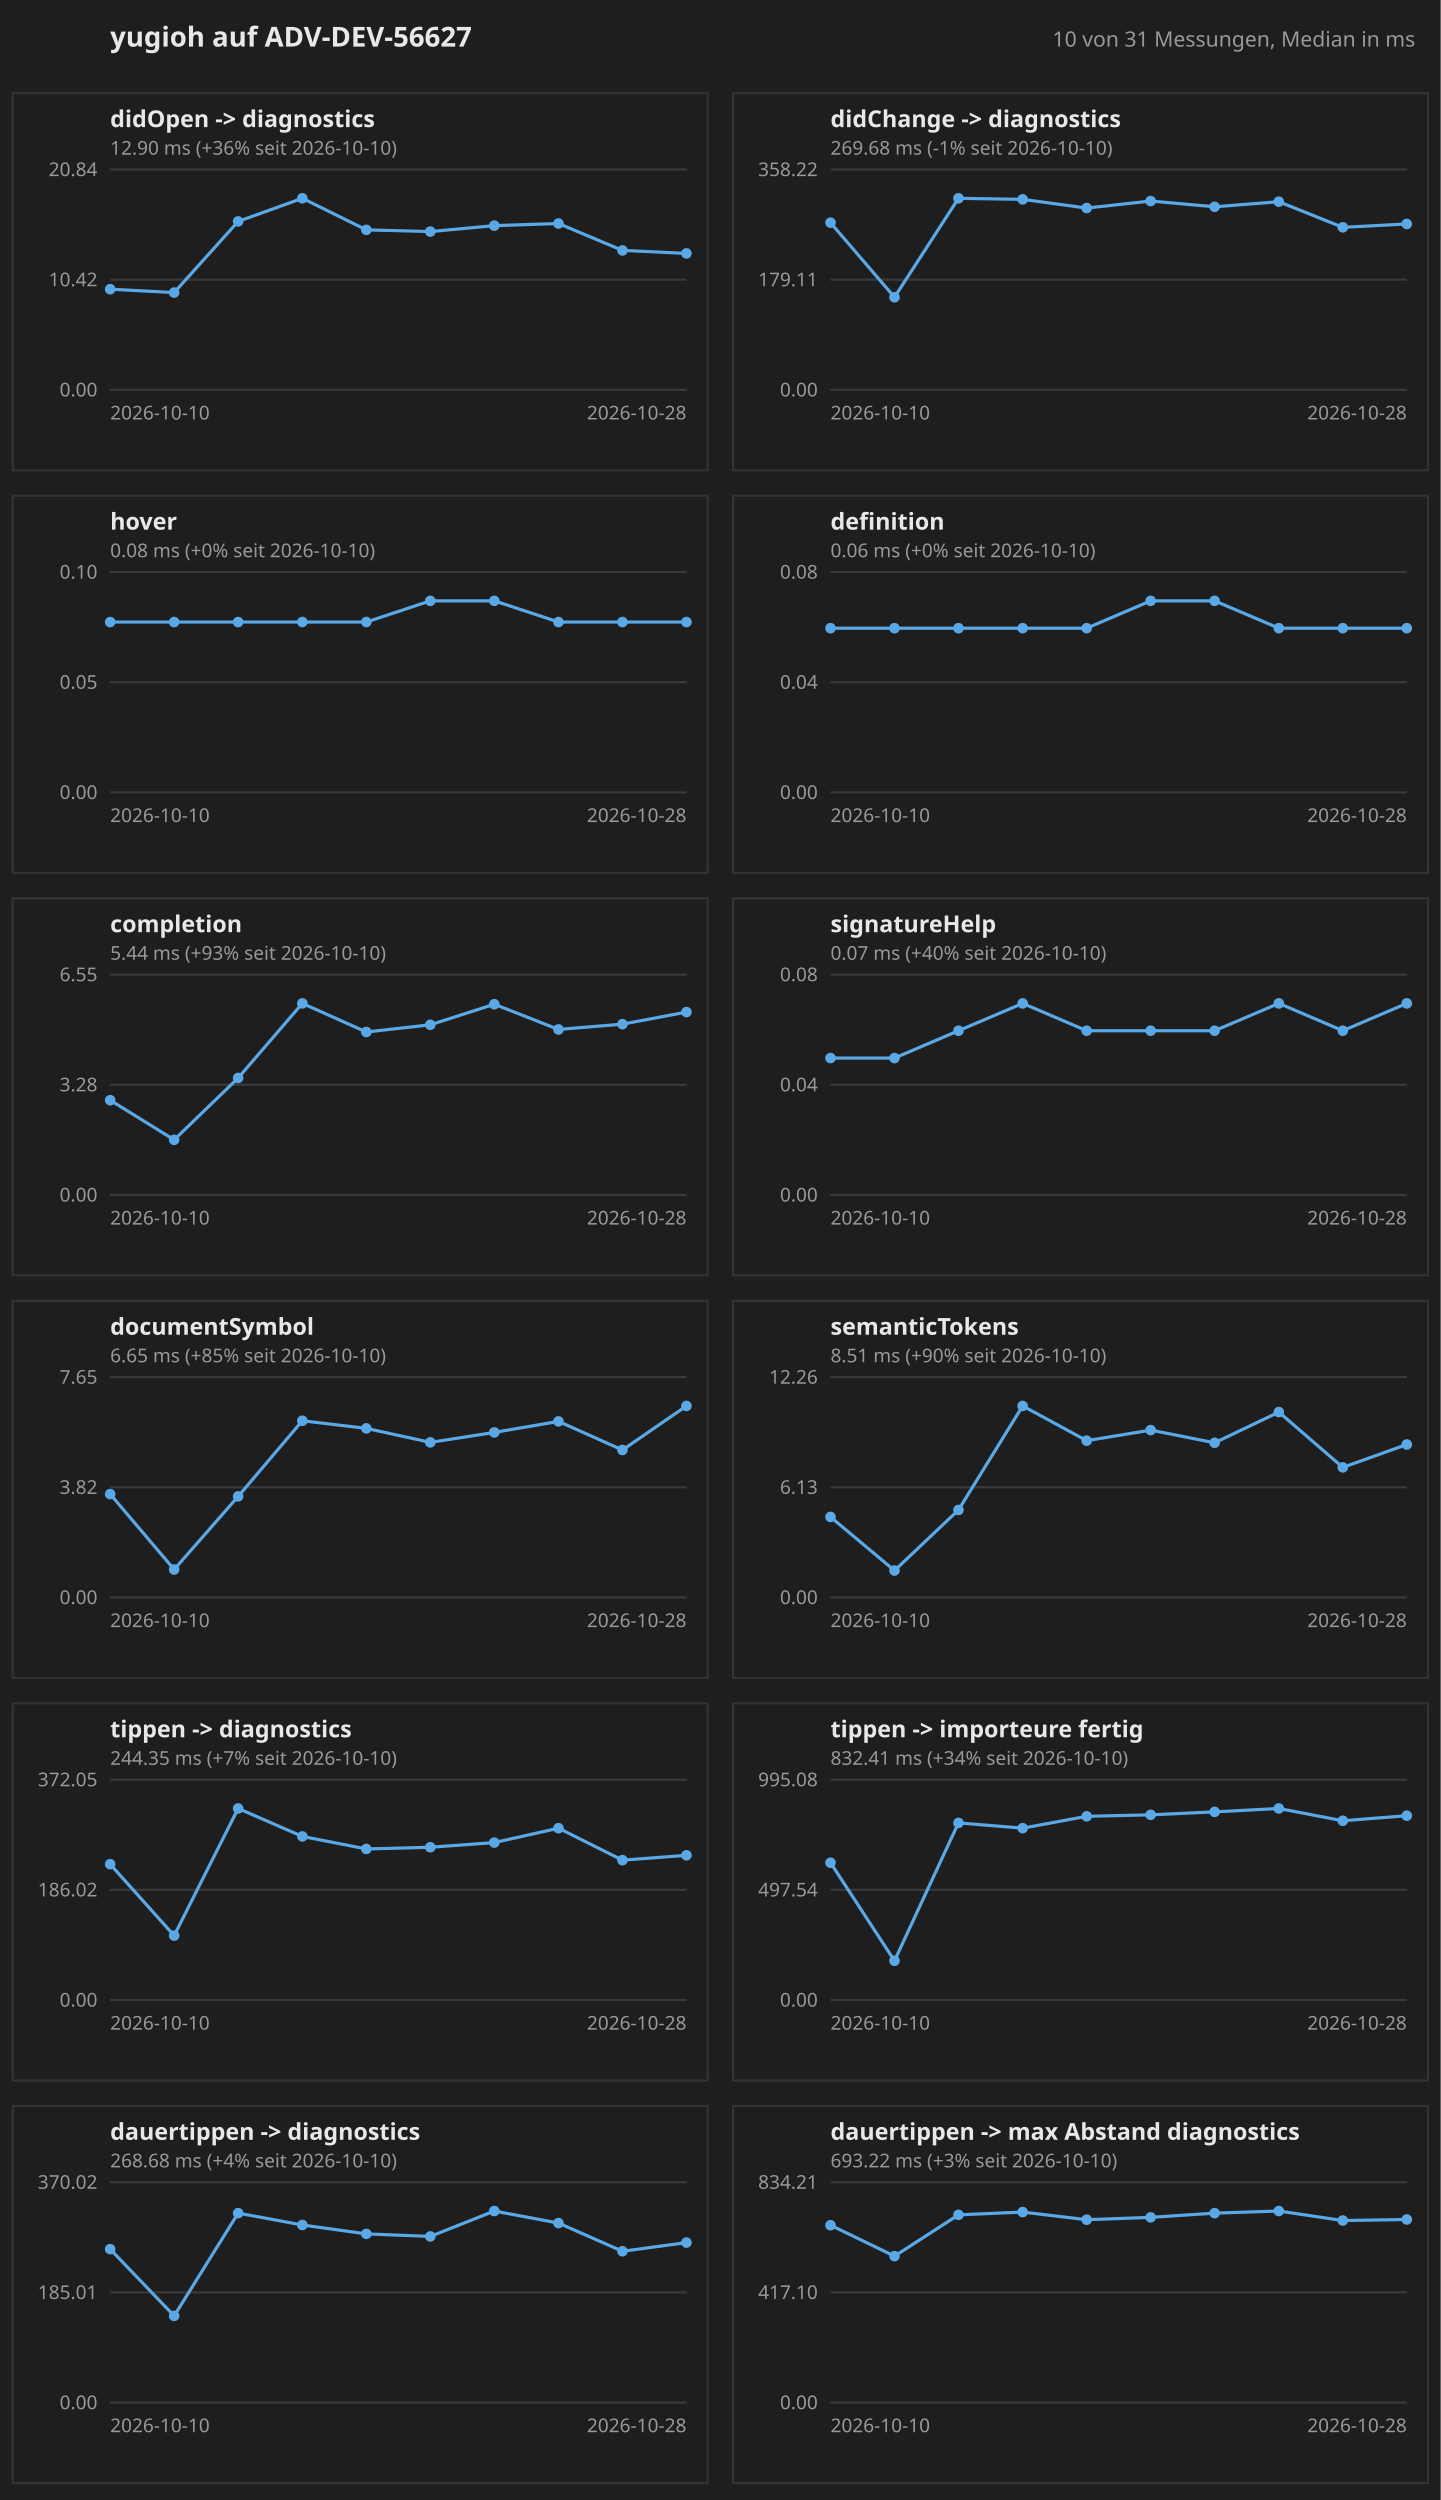
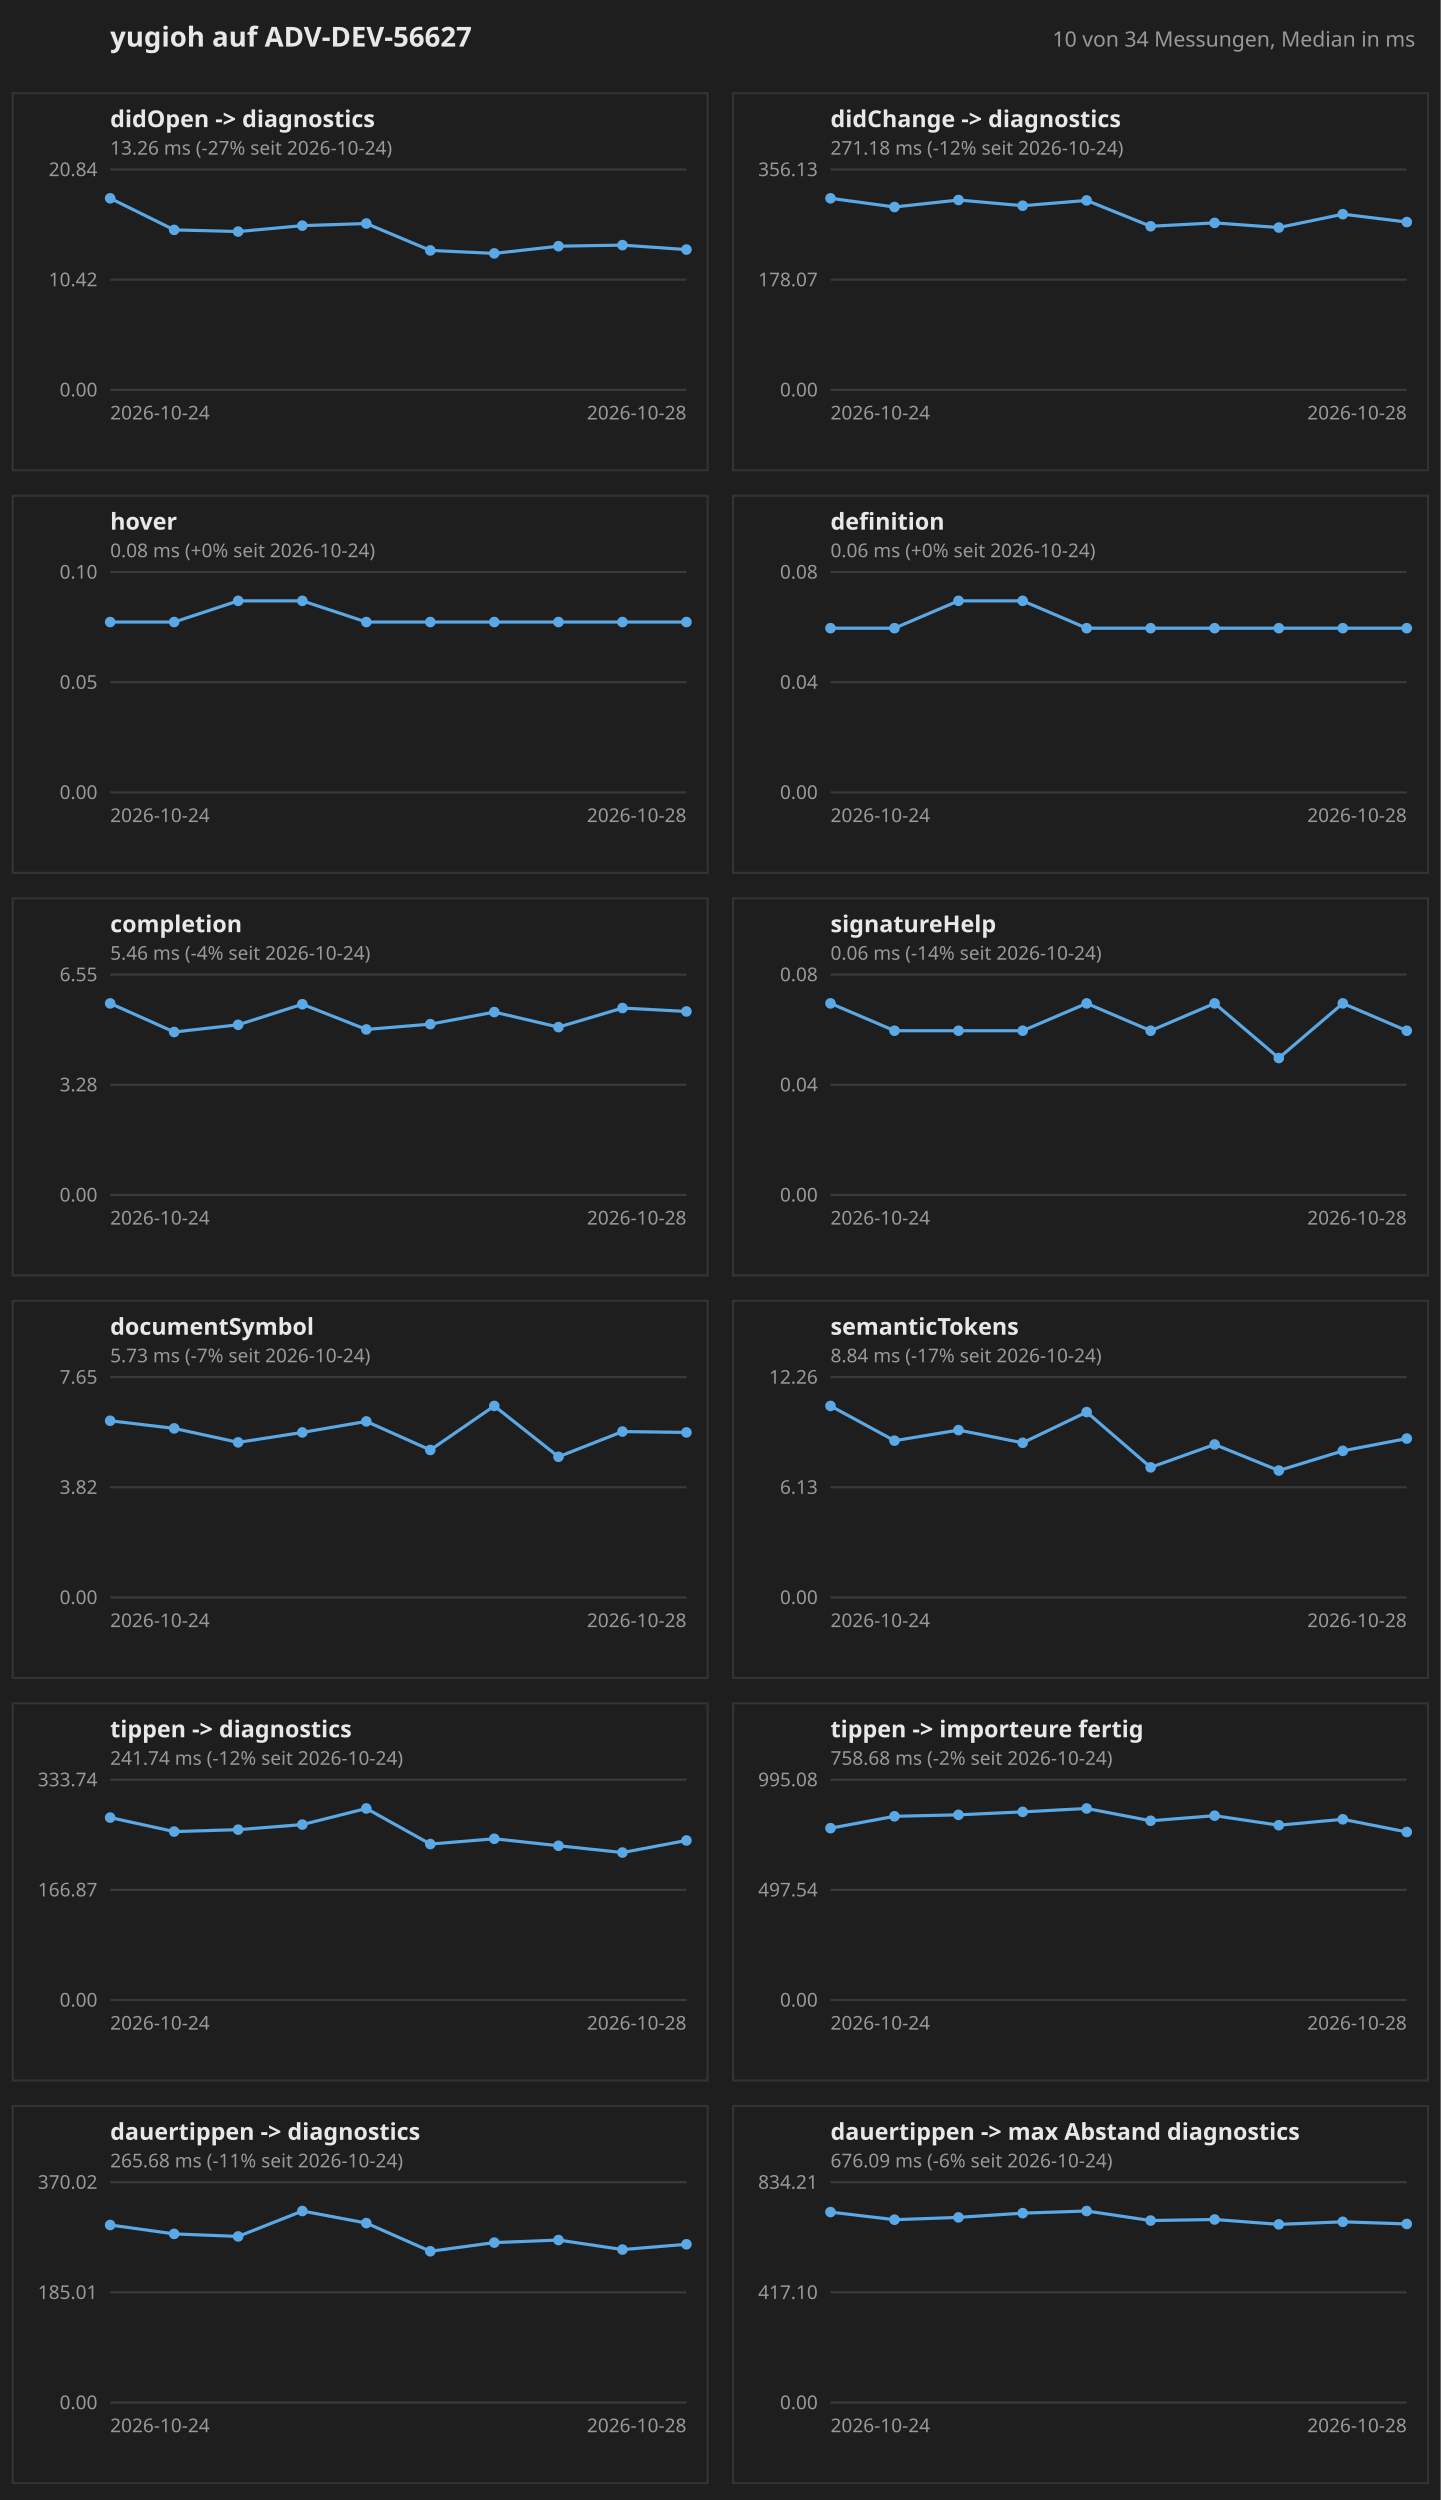
<svg xmlns="http://www.w3.org/2000/svg" width="680" height="1180" font-family="sans-serif">
  <rect width="680" height="1180" fill="#1e1e1e" />
  <text x="52" y="22" font-size="13" font-weight="bold" fill="#e8e8e8">yugioh auf ADV-DEV-56627</text>
-   <text x="668" y="22" text-anchor="end" font-size="10" fill="#999">10 von 31 Messungen, Median in ms</text>
+   <text x="668" y="22" text-anchor="end" font-size="10" fill="#999">10 von 34 Messungen, Median in ms</text>
  <g transform="translate(0 40)">
    <rect x="6" y="4" width="328" height="178" fill="none" stroke="#333" />
    <text x="52" y="20" font-size="11" font-weight="bold" fill="#e8e8e8">didOpen -&gt; diagnostics</text>
-     <text x="52" y="33" font-size="9" fill="#999">12.90 ms (+36% seit 2026-10-10)</text>
+     <text x="52" y="33" font-size="9" fill="#999">13.26 ms (-27% seit 2026-10-24)</text>
    <line x1="52" y1="144.0" x2="324" y2="144.0" stroke="#3a3a3a" />
    <text x="46" y="144.0" text-anchor="end" dominant-baseline="middle" font-size="9" fill="#999">0.00</text>
    <line x1="52" y1="92.0" x2="324" y2="92.0" stroke="#3a3a3a" />
    <text x="46" y="92.0" text-anchor="end" dominant-baseline="middle" font-size="9" fill="#999">10.42</text>
    <line x1="52" y1="40.0" x2="324" y2="40.0" stroke="#3a3a3a" />
    <text x="46" y="40.0" text-anchor="end" dominant-baseline="middle" font-size="9" fill="#999">20.84</text>
-     <text x="52" y="158" font-size="9" fill="#999">2026-10-10</text>
-     <text x="324" y="158" text-anchor="end" font-size="9" fill="#999">2026-10-28</text>
-     <polyline fill="none" stroke="#5aa9e6" stroke-width="1.5" points="52.0,96.5 82.2,98.1 112.4,64.5 142.7,53.6 172.9,68.5 203.1,69.3 233.3,66.5 263.6,65.5 293.8,78.2 324.0,79.6" />
-     <circle cx="52.0" cy="96.5" r="2.5" fill="#5aa9e6" />
-     <circle cx="82.2" cy="98.1" r="2.5" fill="#5aa9e6" />
-     <circle cx="112.4" cy="64.5" r="2.5" fill="#5aa9e6" />
-     <circle cx="142.7" cy="53.6" r="2.5" fill="#5aa9e6" />
-     <circle cx="172.9" cy="68.5" r="2.5" fill="#5aa9e6" />
-     <circle cx="203.1" cy="69.3" r="2.5" fill="#5aa9e6" />
-     <circle cx="233.3" cy="66.5" r="2.5" fill="#5aa9e6" />
-     <circle cx="263.6" cy="65.5" r="2.5" fill="#5aa9e6" />
-     <circle cx="293.8" cy="78.2" r="2.5" fill="#5aa9e6" />
-     <circle cx="324.0" cy="79.6" r="2.5" fill="#5aa9e6" />
+     <text x="52" y="158" font-size="9" fill="#999">2026-10-24</text>
+     <text x="324" y="158" text-anchor="end" font-size="9" fill="#999">2026-10-28</text>
+     <polyline fill="none" stroke="#5aa9e6" stroke-width="1.5" points="52.0,53.6 82.2,68.5 112.4,69.3 142.7,66.5 172.9,65.5 203.1,78.2 233.3,79.6 263.6,76.2 293.8,75.7 324.0,77.8" />
+     <circle cx="52.0" cy="53.6" r="2.5" fill="#5aa9e6" />
+     <circle cx="82.2" cy="68.5" r="2.5" fill="#5aa9e6" />
+     <circle cx="112.4" cy="69.3" r="2.5" fill="#5aa9e6" />
+     <circle cx="142.7" cy="66.5" r="2.5" fill="#5aa9e6" />
+     <circle cx="172.9" cy="65.5" r="2.5" fill="#5aa9e6" />
+     <circle cx="203.1" cy="78.2" r="2.5" fill="#5aa9e6" />
+     <circle cx="233.3" cy="79.6" r="2.5" fill="#5aa9e6" />
+     <circle cx="263.6" cy="76.2" r="2.5" fill="#5aa9e6" />
+     <circle cx="293.8" cy="75.7" r="2.5" fill="#5aa9e6" />
+     <circle cx="324.0" cy="77.8" r="2.5" fill="#5aa9e6" />
  </g>
  <g transform="translate(340 40)">
    <rect x="6" y="4" width="328" height="178" fill="none" stroke="#333" />
    <text x="52" y="20" font-size="11" font-weight="bold" fill="#e8e8e8">didChange -&gt; diagnostics</text>
-     <text x="52" y="33" font-size="9" fill="#999">269.68 ms (-1% seit 2026-10-10)</text>
-     <line x1="52" y1="144.0" x2="324" y2="144.0" stroke="#3a3a3a" />
-     <text x="46" y="144.0" text-anchor="end" dominant-baseline="middle" font-size="9" fill="#999">0.00</text>
-     <line x1="52" y1="92.0" x2="324" y2="92.0" stroke="#3a3a3a" />
-     <text x="46" y="92.0" text-anchor="end" dominant-baseline="middle" font-size="9" fill="#999">179.11</text>
-     <line x1="52" y1="40.0" x2="324" y2="40.0" stroke="#3a3a3a" />
-     <text x="46" y="40.0" text-anchor="end" dominant-baseline="middle" font-size="9" fill="#999">358.22</text>
-     <text x="52" y="158" font-size="9" fill="#999">2026-10-10</text>
-     <text x="324" y="158" text-anchor="end" font-size="9" fill="#999">2026-10-28</text>
-     <polyline fill="none" stroke="#5aa9e6" stroke-width="1.5" points="52.0,65.1 82.2,100.3 112.4,53.6 142.7,54.1 172.9,58.2 203.1,54.9 233.3,57.6 263.6,55.2 293.8,67.3 324.0,65.7" />
-     <circle cx="52.0" cy="65.1" r="2.5" fill="#5aa9e6" />
-     <circle cx="82.2" cy="100.3" r="2.5" fill="#5aa9e6" />
-     <circle cx="112.4" cy="53.6" r="2.5" fill="#5aa9e6" />
-     <circle cx="142.7" cy="54.1" r="2.5" fill="#5aa9e6" />
-     <circle cx="172.9" cy="58.2" r="2.5" fill="#5aa9e6" />
-     <circle cx="203.1" cy="54.9" r="2.5" fill="#5aa9e6" />
-     <circle cx="233.3" cy="57.6" r="2.5" fill="#5aa9e6" />
-     <circle cx="263.6" cy="55.2" r="2.5" fill="#5aa9e6" />
-     <circle cx="293.8" cy="67.3" r="2.5" fill="#5aa9e6" />
-     <circle cx="324.0" cy="65.7" r="2.5" fill="#5aa9e6" />
+     <text x="52" y="33" font-size="9" fill="#999">271.18 ms (-12% seit 2026-10-24)</text>
+     <line x1="52" y1="144.0" x2="324" y2="144.0" stroke="#3a3a3a" />
+     <text x="46" y="144.0" text-anchor="end" dominant-baseline="middle" font-size="9" fill="#999">0.00</text>
+     <line x1="52" y1="92.0" x2="324" y2="92.0" stroke="#3a3a3a" />
+     <text x="46" y="92.0" text-anchor="end" dominant-baseline="middle" font-size="9" fill="#999">178.07</text>
+     <line x1="52" y1="40.0" x2="324" y2="40.0" stroke="#3a3a3a" />
+     <text x="46" y="40.0" text-anchor="end" dominant-baseline="middle" font-size="9" fill="#999">356.13</text>
+     <text x="52" y="158" font-size="9" fill="#999">2026-10-24</text>
+     <text x="324" y="158" text-anchor="end" font-size="9" fill="#999">2026-10-28</text>
+     <polyline fill="none" stroke="#5aa9e6" stroke-width="1.5" points="52.0,53.6 82.2,57.7 112.4,54.4 142.7,57.1 172.9,54.6 203.1,66.8 233.3,65.2 263.6,67.4 293.8,61.1 324.0,64.8" />
+     <circle cx="52.0" cy="53.6" r="2.5" fill="#5aa9e6" />
+     <circle cx="82.2" cy="57.7" r="2.5" fill="#5aa9e6" />
+     <circle cx="112.4" cy="54.4" r="2.5" fill="#5aa9e6" />
+     <circle cx="142.7" cy="57.1" r="2.5" fill="#5aa9e6" />
+     <circle cx="172.9" cy="54.6" r="2.5" fill="#5aa9e6" />
+     <circle cx="203.1" cy="66.8" r="2.5" fill="#5aa9e6" />
+     <circle cx="233.3" cy="65.2" r="2.5" fill="#5aa9e6" />
+     <circle cx="263.6" cy="67.4" r="2.5" fill="#5aa9e6" />
+     <circle cx="293.8" cy="61.1" r="2.5" fill="#5aa9e6" />
+     <circle cx="324.0" cy="64.8" r="2.5" fill="#5aa9e6" />
  </g>
  <g transform="translate(0 230)">
    <rect x="6" y="4" width="328" height="178" fill="none" stroke="#333" />
    <text x="52" y="20" font-size="11" font-weight="bold" fill="#e8e8e8">hover</text>
-     <text x="52" y="33" font-size="9" fill="#999">0.08 ms (+0% seit 2026-10-10)</text>
+     <text x="52" y="33" font-size="9" fill="#999">0.08 ms (+0% seit 2026-10-24)</text>
    <line x1="52" y1="144.0" x2="324" y2="144.0" stroke="#3a3a3a" />
    <text x="46" y="144.0" text-anchor="end" dominant-baseline="middle" font-size="9" fill="#999">0.00</text>
    <line x1="52" y1="92.0" x2="324" y2="92.0" stroke="#3a3a3a" />
    <text x="46" y="92.0" text-anchor="end" dominant-baseline="middle" font-size="9" fill="#999">0.05</text>
    <line x1="52" y1="40.0" x2="324" y2="40.0" stroke="#3a3a3a" />
    <text x="46" y="40.0" text-anchor="end" dominant-baseline="middle" font-size="9" fill="#999">0.10</text>
-     <text x="52" y="158" font-size="9" fill="#999">2026-10-10</text>
-     <text x="324" y="158" text-anchor="end" font-size="9" fill="#999">2026-10-28</text>
-     <polyline fill="none" stroke="#5aa9e6" stroke-width="1.5" points="52.0,63.6 82.2,63.6 112.4,63.6 142.7,63.6 172.9,63.6 203.1,53.6 233.3,53.6 263.6,63.6 293.8,63.6 324.0,63.6" />
+     <text x="52" y="158" font-size="9" fill="#999">2026-10-24</text>
+     <text x="324" y="158" text-anchor="end" font-size="9" fill="#999">2026-10-28</text>
+     <polyline fill="none" stroke="#5aa9e6" stroke-width="1.5" points="52.0,63.6 82.2,63.6 112.4,53.6 142.7,53.6 172.9,63.6 203.1,63.6 233.3,63.6 263.6,63.6 293.8,63.6 324.0,63.6" />
    <circle cx="52.0" cy="63.6" r="2.5" fill="#5aa9e6" />
    <circle cx="82.2" cy="63.6" r="2.5" fill="#5aa9e6" />
-     <circle cx="112.4" cy="63.6" r="2.5" fill="#5aa9e6" />
-     <circle cx="142.7" cy="63.6" r="2.5" fill="#5aa9e6" />
+     <circle cx="112.4" cy="53.6" r="2.5" fill="#5aa9e6" />
+     <circle cx="142.7" cy="53.6" r="2.5" fill="#5aa9e6" />
    <circle cx="172.9" cy="63.6" r="2.5" fill="#5aa9e6" />
-     <circle cx="203.1" cy="53.6" r="2.5" fill="#5aa9e6" />
-     <circle cx="233.3" cy="53.6" r="2.5" fill="#5aa9e6" />
+     <circle cx="203.1" cy="63.6" r="2.5" fill="#5aa9e6" />
+     <circle cx="233.3" cy="63.6" r="2.5" fill="#5aa9e6" />
    <circle cx="263.6" cy="63.6" r="2.5" fill="#5aa9e6" />
    <circle cx="293.8" cy="63.6" r="2.5" fill="#5aa9e6" />
    <circle cx="324.0" cy="63.6" r="2.5" fill="#5aa9e6" />
  </g>
  <g transform="translate(340 230)">
    <rect x="6" y="4" width="328" height="178" fill="none" stroke="#333" />
    <text x="52" y="20" font-size="11" font-weight="bold" fill="#e8e8e8">definition</text>
-     <text x="52" y="33" font-size="9" fill="#999">0.06 ms (+0% seit 2026-10-10)</text>
+     <text x="52" y="33" font-size="9" fill="#999">0.06 ms (+0% seit 2026-10-24)</text>
    <line x1="52" y1="144.0" x2="324" y2="144.0" stroke="#3a3a3a" />
    <text x="46" y="144.0" text-anchor="end" dominant-baseline="middle" font-size="9" fill="#999">0.00</text>
    <line x1="52" y1="92.0" x2="324" y2="92.0" stroke="#3a3a3a" />
    <text x="46" y="92.0" text-anchor="end" dominant-baseline="middle" font-size="9" fill="#999">0.04</text>
    <line x1="52" y1="40.0" x2="324" y2="40.0" stroke="#3a3a3a" />
    <text x="46" y="40.0" text-anchor="end" dominant-baseline="middle" font-size="9" fill="#999">0.08</text>
-     <text x="52" y="158" font-size="9" fill="#999">2026-10-10</text>
-     <text x="324" y="158" text-anchor="end" font-size="9" fill="#999">2026-10-28</text>
-     <polyline fill="none" stroke="#5aa9e6" stroke-width="1.5" points="52.0,66.5 82.2,66.5 112.4,66.5 142.7,66.5 172.9,66.5 203.1,53.6 233.3,53.6 263.6,66.5 293.8,66.5 324.0,66.5" />
+     <text x="52" y="158" font-size="9" fill="#999">2026-10-24</text>
+     <text x="324" y="158" text-anchor="end" font-size="9" fill="#999">2026-10-28</text>
+     <polyline fill="none" stroke="#5aa9e6" stroke-width="1.5" points="52.0,66.5 82.2,66.5 112.4,53.6 142.7,53.6 172.9,66.5 203.1,66.5 233.3,66.5 263.6,66.5 293.8,66.5 324.0,66.5" />
    <circle cx="52.0" cy="66.5" r="2.5" fill="#5aa9e6" />
    <circle cx="82.2" cy="66.5" r="2.5" fill="#5aa9e6" />
-     <circle cx="112.4" cy="66.5" r="2.5" fill="#5aa9e6" />
-     <circle cx="142.7" cy="66.5" r="2.5" fill="#5aa9e6" />
-     <circle cx="172.9" cy="66.5" r="2.5" fill="#5aa9e6" />
-     <circle cx="203.1" cy="53.6" r="2.5" fill="#5aa9e6" />
-     <circle cx="233.3" cy="53.6" r="2.5" fill="#5aa9e6" />
-     <circle cx="263.6" cy="66.5" r="2.5" fill="#5aa9e6" />
-     <circle cx="293.8" cy="66.5" r="2.5" fill="#5aa9e6" />
-     <circle cx="324.0" cy="66.5" r="2.5" fill="#5aa9e6" />
-   </g>
-   <g transform="translate(0 420)">
-     <rect x="6" y="4" width="328" height="178" fill="none" stroke="#333" />
-     <text x="52" y="20" font-size="11" font-weight="bold" fill="#e8e8e8">completion</text>
-     <text x="52" y="33" font-size="9" fill="#999">5.44 ms (+93% seit 2026-10-10)</text>
-     <line x1="52" y1="144.0" x2="324" y2="144.0" stroke="#3a3a3a" />
-     <text x="46" y="144.0" text-anchor="end" dominant-baseline="middle" font-size="9" fill="#999">0.00</text>
-     <line x1="52" y1="92.0" x2="324" y2="92.0" stroke="#3a3a3a" />
-     <text x="46" y="92.0" text-anchor="end" dominant-baseline="middle" font-size="9" fill="#999">3.28</text>
-     <line x1="52" y1="40.0" x2="324" y2="40.0" stroke="#3a3a3a" />
-     <text x="46" y="40.0" text-anchor="end" dominant-baseline="middle" font-size="9" fill="#999">6.55</text>
-     <text x="52" y="158" font-size="9" fill="#999">2026-10-10</text>
-     <text x="324" y="158" text-anchor="end" font-size="9" fill="#999">2026-10-28</text>
-     <polyline fill="none" stroke="#5aa9e6" stroke-width="1.5" points="52.0,99.3 82.2,118.0 112.4,88.8 142.7,53.6 172.9,67.1 203.1,63.7 233.3,54.0 263.6,65.9 293.8,63.4 324.0,57.7" />
-     <circle cx="52.0" cy="99.3" r="2.5" fill="#5aa9e6" />
-     <circle cx="82.2" cy="118.0" r="2.5" fill="#5aa9e6" />
-     <circle cx="112.4" cy="88.8" r="2.5" fill="#5aa9e6" />
-     <circle cx="142.7" cy="53.6" r="2.5" fill="#5aa9e6" />
-     <circle cx="172.9" cy="67.1" r="2.5" fill="#5aa9e6" />
-     <circle cx="203.1" cy="63.7" r="2.5" fill="#5aa9e6" />
-     <circle cx="233.3" cy="54.0" r="2.5" fill="#5aa9e6" />
-     <circle cx="263.6" cy="65.9" r="2.5" fill="#5aa9e6" />
-     <circle cx="293.8" cy="63.4" r="2.5" fill="#5aa9e6" />
-     <circle cx="324.0" cy="57.7" r="2.5" fill="#5aa9e6" />
-   </g>
-   <g transform="translate(340 420)">
-     <rect x="6" y="4" width="328" height="178" fill="none" stroke="#333" />
-     <text x="52" y="20" font-size="11" font-weight="bold" fill="#e8e8e8">signatureHelp</text>
-     <text x="52" y="33" font-size="9" fill="#999">0.07 ms (+40% seit 2026-10-10)</text>
-     <line x1="52" y1="144.0" x2="324" y2="144.0" stroke="#3a3a3a" />
-     <text x="46" y="144.0" text-anchor="end" dominant-baseline="middle" font-size="9" fill="#999">0.00</text>
-     <line x1="52" y1="92.0" x2="324" y2="92.0" stroke="#3a3a3a" />
-     <text x="46" y="92.0" text-anchor="end" dominant-baseline="middle" font-size="9" fill="#999">0.04</text>
-     <line x1="52" y1="40.0" x2="324" y2="40.0" stroke="#3a3a3a" />
-     <text x="46" y="40.0" text-anchor="end" dominant-baseline="middle" font-size="9" fill="#999">0.08</text>
-     <text x="52" y="158" font-size="9" fill="#999">2026-10-10</text>
-     <text x="324" y="158" text-anchor="end" font-size="9" fill="#999">2026-10-28</text>
-     <polyline fill="none" stroke="#5aa9e6" stroke-width="1.5" points="52.0,79.4 82.2,79.4 112.4,66.5 142.7,53.6 172.9,66.5 203.1,66.5 233.3,66.5 263.6,53.6 293.8,66.5 324.0,53.6" />
-     <circle cx="52.0" cy="79.4" r="2.5" fill="#5aa9e6" />
-     <circle cx="82.2" cy="79.4" r="2.5" fill="#5aa9e6" />
-     <circle cx="112.4" cy="66.5" r="2.5" fill="#5aa9e6" />
+     <circle cx="112.4" cy="53.6" r="2.5" fill="#5aa9e6" />
    <circle cx="142.7" cy="53.6" r="2.5" fill="#5aa9e6" />
    <circle cx="172.9" cy="66.5" r="2.5" fill="#5aa9e6" />
    <circle cx="203.1" cy="66.5" r="2.5" fill="#5aa9e6" />
    <circle cx="233.3" cy="66.5" r="2.5" fill="#5aa9e6" />
-     <circle cx="263.6" cy="53.6" r="2.5" fill="#5aa9e6" />
+     <circle cx="263.6" cy="66.5" r="2.5" fill="#5aa9e6" />
    <circle cx="293.8" cy="66.5" r="2.5" fill="#5aa9e6" />
-     <circle cx="324.0" cy="53.6" r="2.5" fill="#5aa9e6" />
+     <circle cx="324.0" cy="66.5" r="2.5" fill="#5aa9e6" />
+   </g>
+   <g transform="translate(0 420)">
+     <rect x="6" y="4" width="328" height="178" fill="none" stroke="#333" />
+     <text x="52" y="20" font-size="11" font-weight="bold" fill="#e8e8e8">completion</text>
+     <text x="52" y="33" font-size="9" fill="#999">5.46 ms (-4% seit 2026-10-24)</text>
+     <line x1="52" y1="144.0" x2="324" y2="144.0" stroke="#3a3a3a" />
+     <text x="46" y="144.0" text-anchor="end" dominant-baseline="middle" font-size="9" fill="#999">0.00</text>
+     <line x1="52" y1="92.0" x2="324" y2="92.0" stroke="#3a3a3a" />
+     <text x="46" y="92.0" text-anchor="end" dominant-baseline="middle" font-size="9" fill="#999">3.28</text>
+     <line x1="52" y1="40.0" x2="324" y2="40.0" stroke="#3a3a3a" />
+     <text x="46" y="40.0" text-anchor="end" dominant-baseline="middle" font-size="9" fill="#999">6.55</text>
+     <text x="52" y="158" font-size="9" fill="#999">2026-10-24</text>
+     <text x="324" y="158" text-anchor="end" font-size="9" fill="#999">2026-10-28</text>
+     <polyline fill="none" stroke="#5aa9e6" stroke-width="1.5" points="52.0,53.6 82.2,67.1 112.4,63.7 142.7,54.0 172.9,65.9 203.1,63.4 233.3,57.7 263.6,64.8 293.8,55.8 324.0,57.4" />
+     <circle cx="52.0" cy="53.6" r="2.5" fill="#5aa9e6" />
+     <circle cx="82.2" cy="67.1" r="2.5" fill="#5aa9e6" />
+     <circle cx="112.4" cy="63.7" r="2.5" fill="#5aa9e6" />
+     <circle cx="142.7" cy="54.0" r="2.5" fill="#5aa9e6" />
+     <circle cx="172.9" cy="65.9" r="2.5" fill="#5aa9e6" />
+     <circle cx="203.1" cy="63.4" r="2.5" fill="#5aa9e6" />
+     <circle cx="233.3" cy="57.7" r="2.5" fill="#5aa9e6" />
+     <circle cx="263.6" cy="64.8" r="2.5" fill="#5aa9e6" />
+     <circle cx="293.8" cy="55.8" r="2.5" fill="#5aa9e6" />
+     <circle cx="324.0" cy="57.4" r="2.5" fill="#5aa9e6" />
+   </g>
+   <g transform="translate(340 420)">
+     <rect x="6" y="4" width="328" height="178" fill="none" stroke="#333" />
+     <text x="52" y="20" font-size="11" font-weight="bold" fill="#e8e8e8">signatureHelp</text>
+     <text x="52" y="33" font-size="9" fill="#999">0.06 ms (-14% seit 2026-10-24)</text>
+     <line x1="52" y1="144.0" x2="324" y2="144.0" stroke="#3a3a3a" />
+     <text x="46" y="144.0" text-anchor="end" dominant-baseline="middle" font-size="9" fill="#999">0.00</text>
+     <line x1="52" y1="92.0" x2="324" y2="92.0" stroke="#3a3a3a" />
+     <text x="46" y="92.0" text-anchor="end" dominant-baseline="middle" font-size="9" fill="#999">0.04</text>
+     <line x1="52" y1="40.0" x2="324" y2="40.0" stroke="#3a3a3a" />
+     <text x="46" y="40.0" text-anchor="end" dominant-baseline="middle" font-size="9" fill="#999">0.08</text>
+     <text x="52" y="158" font-size="9" fill="#999">2026-10-24</text>
+     <text x="324" y="158" text-anchor="end" font-size="9" fill="#999">2026-10-28</text>
+     <polyline fill="none" stroke="#5aa9e6" stroke-width="1.5" points="52.0,53.6 82.2,66.5 112.4,66.5 142.7,66.5 172.9,53.6 203.1,66.5 233.3,53.6 263.6,79.4 293.8,53.6 324.0,66.5" />
+     <circle cx="52.0" cy="53.6" r="2.5" fill="#5aa9e6" />
+     <circle cx="82.2" cy="66.5" r="2.5" fill="#5aa9e6" />
+     <circle cx="112.4" cy="66.5" r="2.5" fill="#5aa9e6" />
+     <circle cx="142.7" cy="66.5" r="2.5" fill="#5aa9e6" />
+     <circle cx="172.9" cy="53.6" r="2.5" fill="#5aa9e6" />
+     <circle cx="203.1" cy="66.5" r="2.5" fill="#5aa9e6" />
+     <circle cx="233.3" cy="53.6" r="2.5" fill="#5aa9e6" />
+     <circle cx="263.6" cy="79.4" r="2.5" fill="#5aa9e6" />
+     <circle cx="293.8" cy="53.6" r="2.5" fill="#5aa9e6" />
+     <circle cx="324.0" cy="66.5" r="2.5" fill="#5aa9e6" />
  </g>
  <g transform="translate(0 610)">
    <rect x="6" y="4" width="328" height="178" fill="none" stroke="#333" />
    <text x="52" y="20" font-size="11" font-weight="bold" fill="#e8e8e8">documentSymbol</text>
-     <text x="52" y="33" font-size="9" fill="#999">6.65 ms (+85% seit 2026-10-10)</text>
+     <text x="52" y="33" font-size="9" fill="#999">5.73 ms (-7% seit 2026-10-24)</text>
    <line x1="52" y1="144.0" x2="324" y2="144.0" stroke="#3a3a3a" />
    <text x="46" y="144.0" text-anchor="end" dominant-baseline="middle" font-size="9" fill="#999">0.00</text>
    <line x1="52" y1="92.0" x2="324" y2="92.0" stroke="#3a3a3a" />
    <text x="46" y="92.0" text-anchor="end" dominant-baseline="middle" font-size="9" fill="#999">3.82</text>
    <line x1="52" y1="40.0" x2="324" y2="40.0" stroke="#3a3a3a" />
    <text x="46" y="40.0" text-anchor="end" dominant-baseline="middle" font-size="9" fill="#999">7.65</text>
-     <text x="52" y="158" font-size="9" fill="#999">2026-10-10</text>
-     <text x="324" y="158" text-anchor="end" font-size="9" fill="#999">2026-10-28</text>
-     <polyline fill="none" stroke="#5aa9e6" stroke-width="1.5" points="52.0,95.2 82.2,130.8 112.4,96.3 142.7,60.6 172.9,64.2 203.1,70.8 233.3,66.1 263.6,60.9 293.8,74.4 324.0,53.6" />
-     <circle cx="52.0" cy="95.2" r="2.5" fill="#5aa9e6" />
-     <circle cx="82.2" cy="130.8" r="2.5" fill="#5aa9e6" />
-     <circle cx="112.4" cy="96.3" r="2.5" fill="#5aa9e6" />
-     <circle cx="142.7" cy="60.6" r="2.5" fill="#5aa9e6" />
-     <circle cx="172.9" cy="64.2" r="2.5" fill="#5aa9e6" />
-     <circle cx="203.1" cy="70.8" r="2.5" fill="#5aa9e6" />
-     <circle cx="233.3" cy="66.1" r="2.5" fill="#5aa9e6" />
-     <circle cx="263.6" cy="60.9" r="2.5" fill="#5aa9e6" />
+     <text x="52" y="158" font-size="9" fill="#999">2026-10-24</text>
+     <text x="324" y="158" text-anchor="end" font-size="9" fill="#999">2026-10-28</text>
+     <polyline fill="none" stroke="#5aa9e6" stroke-width="1.5" points="52.0,60.6 82.2,64.2 112.4,70.8 142.7,66.1 172.9,60.9 203.1,74.4 233.3,53.6 263.6,77.6 293.8,65.7 324.0,66.1" />
+     <circle cx="52.0" cy="60.6" r="2.5" fill="#5aa9e6" />
+     <circle cx="82.2" cy="64.2" r="2.5" fill="#5aa9e6" />
+     <circle cx="112.4" cy="70.8" r="2.5" fill="#5aa9e6" />
+     <circle cx="142.7" cy="66.1" r="2.5" fill="#5aa9e6" />
+     <circle cx="172.9" cy="60.9" r="2.5" fill="#5aa9e6" />
+     <circle cx="203.1" cy="74.4" r="2.5" fill="#5aa9e6" />
+     <circle cx="233.3" cy="53.6" r="2.5" fill="#5aa9e6" />
+     <circle cx="263.6" cy="77.6" r="2.5" fill="#5aa9e6" />
+     <circle cx="293.8" cy="65.7" r="2.5" fill="#5aa9e6" />
+     <circle cx="324.0" cy="66.1" r="2.5" fill="#5aa9e6" />
+   </g>
+   <g transform="translate(340 610)">
+     <rect x="6" y="4" width="328" height="178" fill="none" stroke="#333" />
+     <text x="52" y="20" font-size="11" font-weight="bold" fill="#e8e8e8">semanticTokens</text>
+     <text x="52" y="33" font-size="9" fill="#999">8.84 ms (-17% seit 2026-10-24)</text>
+     <line x1="52" y1="144.0" x2="324" y2="144.0" stroke="#3a3a3a" />
+     <text x="46" y="144.0" text-anchor="end" dominant-baseline="middle" font-size="9" fill="#999">0.00</text>
+     <line x1="52" y1="92.0" x2="324" y2="92.0" stroke="#3a3a3a" />
+     <text x="46" y="92.0" text-anchor="end" dominant-baseline="middle" font-size="9" fill="#999">6.13</text>
+     <line x1="52" y1="40.0" x2="324" y2="40.0" stroke="#3a3a3a" />
+     <text x="46" y="40.0" text-anchor="end" dominant-baseline="middle" font-size="9" fill="#999">12.26</text>
+     <text x="52" y="158" font-size="9" fill="#999">2026-10-24</text>
+     <text x="324" y="158" text-anchor="end" font-size="9" fill="#999">2026-10-28</text>
+     <polyline fill="none" stroke="#5aa9e6" stroke-width="1.5" points="52.0,53.6 82.2,70.0 112.4,65.0 142.7,71.0 172.9,56.5 203.1,82.6 233.3,71.8 263.6,84.1 293.8,74.8 324.0,69.0" />
+     <circle cx="52.0" cy="53.6" r="2.5" fill="#5aa9e6" />
+     <circle cx="82.2" cy="70.0" r="2.5" fill="#5aa9e6" />
+     <circle cx="112.4" cy="65.0" r="2.5" fill="#5aa9e6" />
+     <circle cx="142.7" cy="71.0" r="2.5" fill="#5aa9e6" />
+     <circle cx="172.9" cy="56.5" r="2.5" fill="#5aa9e6" />
+     <circle cx="203.1" cy="82.6" r="2.5" fill="#5aa9e6" />
+     <circle cx="233.3" cy="71.8" r="2.5" fill="#5aa9e6" />
+     <circle cx="263.6" cy="84.1" r="2.5" fill="#5aa9e6" />
+     <circle cx="293.8" cy="74.8" r="2.5" fill="#5aa9e6" />
+     <circle cx="324.0" cy="69.0" r="2.5" fill="#5aa9e6" />
+   </g>
+   <g transform="translate(0 800)">
+     <rect x="6" y="4" width="328" height="178" fill="none" stroke="#333" />
+     <text x="52" y="20" font-size="11" font-weight="bold" fill="#e8e8e8">tippen -&gt; diagnostics</text>
+     <text x="52" y="33" font-size="9" fill="#999">241.74 ms (-12% seit 2026-10-24)</text>
+     <line x1="52" y1="144.0" x2="324" y2="144.0" stroke="#3a3a3a" />
+     <text x="46" y="144.0" text-anchor="end" dominant-baseline="middle" font-size="9" fill="#999">0.00</text>
+     <line x1="52" y1="92.0" x2="324" y2="92.0" stroke="#3a3a3a" />
+     <text x="46" y="92.0" text-anchor="end" dominant-baseline="middle" font-size="9" fill="#999">166.87</text>
+     <line x1="52" y1="40.0" x2="324" y2="40.0" stroke="#3a3a3a" />
+     <text x="46" y="40.0" text-anchor="end" dominant-baseline="middle" font-size="9" fill="#999">333.74</text>
+     <text x="52" y="158" font-size="9" fill="#999">2026-10-24</text>
+     <text x="324" y="158" text-anchor="end" font-size="9" fill="#999">2026-10-28</text>
+     <polyline fill="none" stroke="#5aa9e6" stroke-width="1.5" points="52.0,57.9 82.2,64.5 112.4,63.6 142.7,61.2 172.9,53.6 203.1,70.4 233.3,67.9 263.6,71.2 293.8,74.4 324.0,68.7" />
+     <circle cx="52.0" cy="57.9" r="2.5" fill="#5aa9e6" />
+     <circle cx="82.2" cy="64.5" r="2.5" fill="#5aa9e6" />
+     <circle cx="112.4" cy="63.6" r="2.5" fill="#5aa9e6" />
+     <circle cx="142.7" cy="61.2" r="2.5" fill="#5aa9e6" />
+     <circle cx="172.9" cy="53.6" r="2.5" fill="#5aa9e6" />
+     <circle cx="203.1" cy="70.4" r="2.5" fill="#5aa9e6" />
+     <circle cx="233.3" cy="67.9" r="2.5" fill="#5aa9e6" />
+     <circle cx="263.6" cy="71.2" r="2.5" fill="#5aa9e6" />
    <circle cx="293.8" cy="74.4" r="2.5" fill="#5aa9e6" />
-     <circle cx="324.0" cy="53.6" r="2.5" fill="#5aa9e6" />
-   </g>
-   <g transform="translate(340 610)">
-     <rect x="6" y="4" width="328" height="178" fill="none" stroke="#333" />
-     <text x="52" y="20" font-size="11" font-weight="bold" fill="#e8e8e8">semanticTokens</text>
-     <text x="52" y="33" font-size="9" fill="#999">8.51 ms (+90% seit 2026-10-10)</text>
-     <line x1="52" y1="144.0" x2="324" y2="144.0" stroke="#3a3a3a" />
-     <text x="46" y="144.0" text-anchor="end" dominant-baseline="middle" font-size="9" fill="#999">0.00</text>
-     <line x1="52" y1="92.0" x2="324" y2="92.0" stroke="#3a3a3a" />
-     <text x="46" y="92.0" text-anchor="end" dominant-baseline="middle" font-size="9" fill="#999">6.13</text>
-     <line x1="52" y1="40.0" x2="324" y2="40.0" stroke="#3a3a3a" />
-     <text x="46" y="40.0" text-anchor="end" dominant-baseline="middle" font-size="9" fill="#999">12.26</text>
-     <text x="52" y="158" font-size="9" fill="#999">2026-10-10</text>
-     <text x="324" y="158" text-anchor="end" font-size="9" fill="#999">2026-10-28</text>
-     <polyline fill="none" stroke="#5aa9e6" stroke-width="1.5" points="52.0,106.0 82.2,131.3 112.4,102.7 142.7,53.6 172.9,70.0 203.1,65.0 233.3,71.0 263.6,56.5 293.8,82.6 324.0,71.8" />
-     <circle cx="52.0" cy="106.0" r="2.5" fill="#5aa9e6" />
-     <circle cx="82.2" cy="131.3" r="2.5" fill="#5aa9e6" />
-     <circle cx="112.4" cy="102.7" r="2.5" fill="#5aa9e6" />
+     <circle cx="324.0" cy="68.7" r="2.5" fill="#5aa9e6" />
+   </g>
+   <g transform="translate(340 800)">
+     <rect x="6" y="4" width="328" height="178" fill="none" stroke="#333" />
+     <text x="52" y="20" font-size="11" font-weight="bold" fill="#e8e8e8">tippen -&gt; importeure fertig</text>
+     <text x="52" y="33" font-size="9" fill="#999">758.68 ms (-2% seit 2026-10-24)</text>
+     <line x1="52" y1="144.0" x2="324" y2="144.0" stroke="#3a3a3a" />
+     <text x="46" y="144.0" text-anchor="end" dominant-baseline="middle" font-size="9" fill="#999">0.00</text>
+     <line x1="52" y1="92.0" x2="324" y2="92.0" stroke="#3a3a3a" />
+     <text x="46" y="92.0" text-anchor="end" dominant-baseline="middle" font-size="9" fill="#999">497.54</text>
+     <line x1="52" y1="40.0" x2="324" y2="40.0" stroke="#3a3a3a" />
+     <text x="46" y="40.0" text-anchor="end" dominant-baseline="middle" font-size="9" fill="#999">995.08</text>
+     <text x="52" y="158" font-size="9" fill="#999">2026-10-24</text>
+     <text x="324" y="158" text-anchor="end" font-size="9" fill="#999">2026-10-28</text>
+     <polyline fill="none" stroke="#5aa9e6" stroke-width="1.5" points="52.0,62.9 82.2,57.3 112.4,56.6 142.7,55.2 172.9,53.6 203.1,59.4 233.3,57.0 263.6,61.5 293.8,58.7 324.0,64.7" />
+     <circle cx="52.0" cy="62.9" r="2.5" fill="#5aa9e6" />
+     <circle cx="82.2" cy="57.3" r="2.5" fill="#5aa9e6" />
+     <circle cx="112.4" cy="56.6" r="2.5" fill="#5aa9e6" />
+     <circle cx="142.7" cy="55.2" r="2.5" fill="#5aa9e6" />
+     <circle cx="172.9" cy="53.6" r="2.5" fill="#5aa9e6" />
+     <circle cx="203.1" cy="59.4" r="2.5" fill="#5aa9e6" />
+     <circle cx="233.3" cy="57.0" r="2.5" fill="#5aa9e6" />
+     <circle cx="263.6" cy="61.5" r="2.5" fill="#5aa9e6" />
+     <circle cx="293.8" cy="58.7" r="2.5" fill="#5aa9e6" />
+     <circle cx="324.0" cy="64.7" r="2.5" fill="#5aa9e6" />
+   </g>
+   <g transform="translate(0 990)">
+     <rect x="6" y="4" width="328" height="178" fill="none" stroke="#333" />
+     <text x="52" y="20" font-size="11" font-weight="bold" fill="#e8e8e8">dauertippen -&gt; diagnostics</text>
+     <text x="52" y="33" font-size="9" fill="#999">265.68 ms (-11% seit 2026-10-24)</text>
+     <line x1="52" y1="144.0" x2="324" y2="144.0" stroke="#3a3a3a" />
+     <text x="46" y="144.0" text-anchor="end" dominant-baseline="middle" font-size="9" fill="#999">0.00</text>
+     <line x1="52" y1="92.0" x2="324" y2="92.0" stroke="#3a3a3a" />
+     <text x="46" y="92.0" text-anchor="end" dominant-baseline="middle" font-size="9" fill="#999">185.01</text>
+     <line x1="52" y1="40.0" x2="324" y2="40.0" stroke="#3a3a3a" />
+     <text x="46" y="40.0" text-anchor="end" dominant-baseline="middle" font-size="9" fill="#999">370.02</text>
+     <text x="52" y="158" font-size="9" fill="#999">2026-10-24</text>
+     <text x="324" y="158" text-anchor="end" font-size="9" fill="#999">2026-10-28</text>
+     <polyline fill="none" stroke="#5aa9e6" stroke-width="1.5" points="52.0,60.2 82.2,64.4 112.4,65.6 142.7,53.6 172.9,59.3 203.1,72.6 233.3,68.5 263.6,67.3 293.8,71.8 324.0,69.3" />
+     <circle cx="52.0" cy="60.2" r="2.5" fill="#5aa9e6" />
+     <circle cx="82.2" cy="64.4" r="2.5" fill="#5aa9e6" />
+     <circle cx="112.4" cy="65.6" r="2.5" fill="#5aa9e6" />
    <circle cx="142.7" cy="53.6" r="2.5" fill="#5aa9e6" />
-     <circle cx="172.9" cy="70.0" r="2.5" fill="#5aa9e6" />
-     <circle cx="203.1" cy="65.0" r="2.5" fill="#5aa9e6" />
-     <circle cx="233.3" cy="71.0" r="2.5" fill="#5aa9e6" />
-     <circle cx="263.6" cy="56.5" r="2.5" fill="#5aa9e6" />
-     <circle cx="293.8" cy="82.6" r="2.5" fill="#5aa9e6" />
-     <circle cx="324.0" cy="71.8" r="2.5" fill="#5aa9e6" />
-   </g>
-   <g transform="translate(0 800)">
-     <rect x="6" y="4" width="328" height="178" fill="none" stroke="#333" />
-     <text x="52" y="20" font-size="11" font-weight="bold" fill="#e8e8e8">tippen -&gt; diagnostics</text>
-     <text x="52" y="33" font-size="9" fill="#999">244.35 ms (+7% seit 2026-10-10)</text>
-     <line x1="52" y1="144.0" x2="324" y2="144.0" stroke="#3a3a3a" />
-     <text x="46" y="144.0" text-anchor="end" dominant-baseline="middle" font-size="9" fill="#999">0.00</text>
-     <line x1="52" y1="92.0" x2="324" y2="92.0" stroke="#3a3a3a" />
-     <text x="46" y="92.0" text-anchor="end" dominant-baseline="middle" font-size="9" fill="#999">186.02</text>
-     <line x1="52" y1="40.0" x2="324" y2="40.0" stroke="#3a3a3a" />
-     <text x="46" y="40.0" text-anchor="end" dominant-baseline="middle" font-size="9" fill="#999">372.05</text>
-     <text x="52" y="158" font-size="9" fill="#999">2026-10-10</text>
-     <text x="324" y="158" text-anchor="end" font-size="9" fill="#999">2026-10-28</text>
-     <polyline fill="none" stroke="#5aa9e6" stroke-width="1.5" points="52.0,79.9 82.2,113.6 112.4,53.6 142.7,66.8 172.9,72.7 203.1,71.9 233.3,69.7 263.6,62.9 293.8,78.0 324.0,75.7" />
-     <circle cx="52.0" cy="79.9" r="2.5" fill="#5aa9e6" />
-     <circle cx="82.2" cy="113.6" r="2.5" fill="#5aa9e6" />
-     <circle cx="112.4" cy="53.6" r="2.5" fill="#5aa9e6" />
-     <circle cx="142.7" cy="66.8" r="2.5" fill="#5aa9e6" />
-     <circle cx="172.9" cy="72.7" r="2.5" fill="#5aa9e6" />
-     <circle cx="203.1" cy="71.9" r="2.5" fill="#5aa9e6" />
-     <circle cx="233.3" cy="69.7" r="2.5" fill="#5aa9e6" />
-     <circle cx="263.6" cy="62.9" r="2.5" fill="#5aa9e6" />
-     <circle cx="293.8" cy="78.0" r="2.5" fill="#5aa9e6" />
-     <circle cx="324.0" cy="75.7" r="2.5" fill="#5aa9e6" />
-   </g>
-   <g transform="translate(340 800)">
-     <rect x="6" y="4" width="328" height="178" fill="none" stroke="#333" />
-     <text x="52" y="20" font-size="11" font-weight="bold" fill="#e8e8e8">tippen -&gt; importeure fertig</text>
-     <text x="52" y="33" font-size="9" fill="#999">832.41 ms (+34% seit 2026-10-10)</text>
-     <line x1="52" y1="144.0" x2="324" y2="144.0" stroke="#3a3a3a" />
-     <text x="46" y="144.0" text-anchor="end" dominant-baseline="middle" font-size="9" fill="#999">0.00</text>
-     <line x1="52" y1="92.0" x2="324" y2="92.0" stroke="#3a3a3a" />
-     <text x="46" y="92.0" text-anchor="end" dominant-baseline="middle" font-size="9" fill="#999">497.54</text>
-     <line x1="52" y1="40.0" x2="324" y2="40.0" stroke="#3a3a3a" />
-     <text x="46" y="40.0" text-anchor="end" dominant-baseline="middle" font-size="9" fill="#999">995.08</text>
-     <text x="52" y="158" font-size="9" fill="#999">2026-10-10</text>
-     <text x="324" y="158" text-anchor="end" font-size="9" fill="#999">2026-10-28</text>
-     <polyline fill="none" stroke="#5aa9e6" stroke-width="1.5" points="52.0,79.2 82.2,125.5 112.4,60.4 142.7,62.9 172.9,57.3 203.1,56.6 233.3,55.2 263.6,53.6 293.8,59.4 324.0,57.0" />
-     <circle cx="52.0" cy="79.2" r="2.5" fill="#5aa9e6" />
-     <circle cx="82.2" cy="125.5" r="2.5" fill="#5aa9e6" />
-     <circle cx="112.4" cy="60.4" r="2.5" fill="#5aa9e6" />
-     <circle cx="142.7" cy="62.9" r="2.5" fill="#5aa9e6" />
-     <circle cx="172.9" cy="57.3" r="2.5" fill="#5aa9e6" />
-     <circle cx="203.1" cy="56.6" r="2.5" fill="#5aa9e6" />
-     <circle cx="233.3" cy="55.2" r="2.5" fill="#5aa9e6" />
-     <circle cx="263.6" cy="53.6" r="2.5" fill="#5aa9e6" />
-     <circle cx="293.8" cy="59.4" r="2.5" fill="#5aa9e6" />
-     <circle cx="324.0" cy="57.0" r="2.5" fill="#5aa9e6" />
-   </g>
-   <g transform="translate(0 990)">
-     <rect x="6" y="4" width="328" height="178" fill="none" stroke="#333" />
-     <text x="52" y="20" font-size="11" font-weight="bold" fill="#e8e8e8">dauertippen -&gt; diagnostics</text>
-     <text x="52" y="33" font-size="9" fill="#999">268.68 ms (+4% seit 2026-10-10)</text>
-     <line x1="52" y1="144.0" x2="324" y2="144.0" stroke="#3a3a3a" />
-     <text x="46" y="144.0" text-anchor="end" dominant-baseline="middle" font-size="9" fill="#999">0.00</text>
-     <line x1="52" y1="92.0" x2="324" y2="92.0" stroke="#3a3a3a" />
-     <text x="46" y="92.0" text-anchor="end" dominant-baseline="middle" font-size="9" fill="#999">185.01</text>
-     <line x1="52" y1="40.0" x2="324" y2="40.0" stroke="#3a3a3a" />
-     <text x="46" y="40.0" text-anchor="end" dominant-baseline="middle" font-size="9" fill="#999">370.02</text>
-     <text x="52" y="158" font-size="9" fill="#999">2026-10-10</text>
-     <text x="324" y="158" text-anchor="end" font-size="9" fill="#999">2026-10-28</text>
-     <polyline fill="none" stroke="#5aa9e6" stroke-width="1.5" points="52.0,71.6 82.2,103.1 112.4,54.6 142.7,60.2 172.9,64.4 203.1,65.6 233.3,53.6 263.6,59.3 293.8,72.6 324.0,68.5" />
-     <circle cx="52.0" cy="71.6" r="2.5" fill="#5aa9e6" />
-     <circle cx="82.2" cy="103.1" r="2.5" fill="#5aa9e6" />
-     <circle cx="112.4" cy="54.6" r="2.5" fill="#5aa9e6" />
-     <circle cx="142.7" cy="60.2" r="2.5" fill="#5aa9e6" />
-     <circle cx="172.9" cy="64.4" r="2.5" fill="#5aa9e6" />
-     <circle cx="203.1" cy="65.6" r="2.5" fill="#5aa9e6" />
-     <circle cx="233.3" cy="53.6" r="2.5" fill="#5aa9e6" />
-     <circle cx="263.6" cy="59.3" r="2.5" fill="#5aa9e6" />
-     <circle cx="293.8" cy="72.6" r="2.5" fill="#5aa9e6" />
-     <circle cx="324.0" cy="68.5" r="2.5" fill="#5aa9e6" />
+     <circle cx="172.9" cy="59.3" r="2.5" fill="#5aa9e6" />
+     <circle cx="203.1" cy="72.6" r="2.5" fill="#5aa9e6" />
+     <circle cx="233.3" cy="68.5" r="2.5" fill="#5aa9e6" />
+     <circle cx="263.6" cy="67.3" r="2.5" fill="#5aa9e6" />
+     <circle cx="293.8" cy="71.8" r="2.5" fill="#5aa9e6" />
+     <circle cx="324.0" cy="69.3" r="2.5" fill="#5aa9e6" />
  </g>
  <g transform="translate(340 990)">
    <rect x="6" y="4" width="328" height="178" fill="none" stroke="#333" />
    <text x="52" y="20" font-size="11" font-weight="bold" fill="#e8e8e8">dauertippen -&gt; max Abstand diagnostics</text>
-     <text x="52" y="33" font-size="9" fill="#999">693.22 ms (+3% seit 2026-10-10)</text>
+     <text x="52" y="33" font-size="9" fill="#999">676.09 ms (-6% seit 2026-10-24)</text>
    <line x1="52" y1="144.0" x2="324" y2="144.0" stroke="#3a3a3a" />
    <text x="46" y="144.0" text-anchor="end" dominant-baseline="middle" font-size="9" fill="#999">0.00</text>
    <line x1="52" y1="92.0" x2="324" y2="92.0" stroke="#3a3a3a" />
    <text x="46" y="92.0" text-anchor="end" dominant-baseline="middle" font-size="9" fill="#999">417.10</text>
    <line x1="52" y1="40.0" x2="324" y2="40.0" stroke="#3a3a3a" />
    <text x="46" y="40.0" text-anchor="end" dominant-baseline="middle" font-size="9" fill="#999">834.21</text>
-     <text x="52" y="158" font-size="9" fill="#999">2026-10-10</text>
-     <text x="324" y="158" text-anchor="end" font-size="9" fill="#999">2026-10-28</text>
-     <polyline fill="none" stroke="#5aa9e6" stroke-width="1.5" points="52.0,60.3 82.2,74.9 112.4,55.4 142.7,54.1 172.9,57.7 203.1,56.6 233.3,54.6 263.6,53.6 293.8,58.1 324.0,57.6" />
-     <circle cx="52.0" cy="60.3" r="2.5" fill="#5aa9e6" />
-     <circle cx="82.2" cy="74.9" r="2.5" fill="#5aa9e6" />
-     <circle cx="112.4" cy="55.4" r="2.5" fill="#5aa9e6" />
-     <circle cx="142.7" cy="54.1" r="2.5" fill="#5aa9e6" />
-     <circle cx="172.9" cy="57.7" r="2.5" fill="#5aa9e6" />
-     <circle cx="203.1" cy="56.6" r="2.5" fill="#5aa9e6" />
-     <circle cx="233.3" cy="54.6" r="2.5" fill="#5aa9e6" />
-     <circle cx="263.6" cy="53.6" r="2.5" fill="#5aa9e6" />
-     <circle cx="293.8" cy="58.1" r="2.5" fill="#5aa9e6" />
-     <circle cx="324.0" cy="57.6" r="2.5" fill="#5aa9e6" />
+     <text x="52" y="158" font-size="9" fill="#999">2026-10-24</text>
+     <text x="324" y="158" text-anchor="end" font-size="9" fill="#999">2026-10-28</text>
+     <polyline fill="none" stroke="#5aa9e6" stroke-width="1.5" points="52.0,54.1 82.2,57.7 112.4,56.6 142.7,54.6 172.9,53.6 203.1,58.1 233.3,57.6 263.6,59.9 293.8,58.7 324.0,59.7" />
+     <circle cx="52.0" cy="54.1" r="2.5" fill="#5aa9e6" />
+     <circle cx="82.2" cy="57.7" r="2.5" fill="#5aa9e6" />
+     <circle cx="112.4" cy="56.6" r="2.5" fill="#5aa9e6" />
+     <circle cx="142.7" cy="54.6" r="2.5" fill="#5aa9e6" />
+     <circle cx="172.9" cy="53.6" r="2.5" fill="#5aa9e6" />
+     <circle cx="203.1" cy="58.1" r="2.5" fill="#5aa9e6" />
+     <circle cx="233.3" cy="57.6" r="2.5" fill="#5aa9e6" />
+     <circle cx="263.6" cy="59.9" r="2.5" fill="#5aa9e6" />
+     <circle cx="293.8" cy="58.7" r="2.5" fill="#5aa9e6" />
+     <circle cx="324.0" cy="59.7" r="2.5" fill="#5aa9e6" />
  </g>
</svg>
